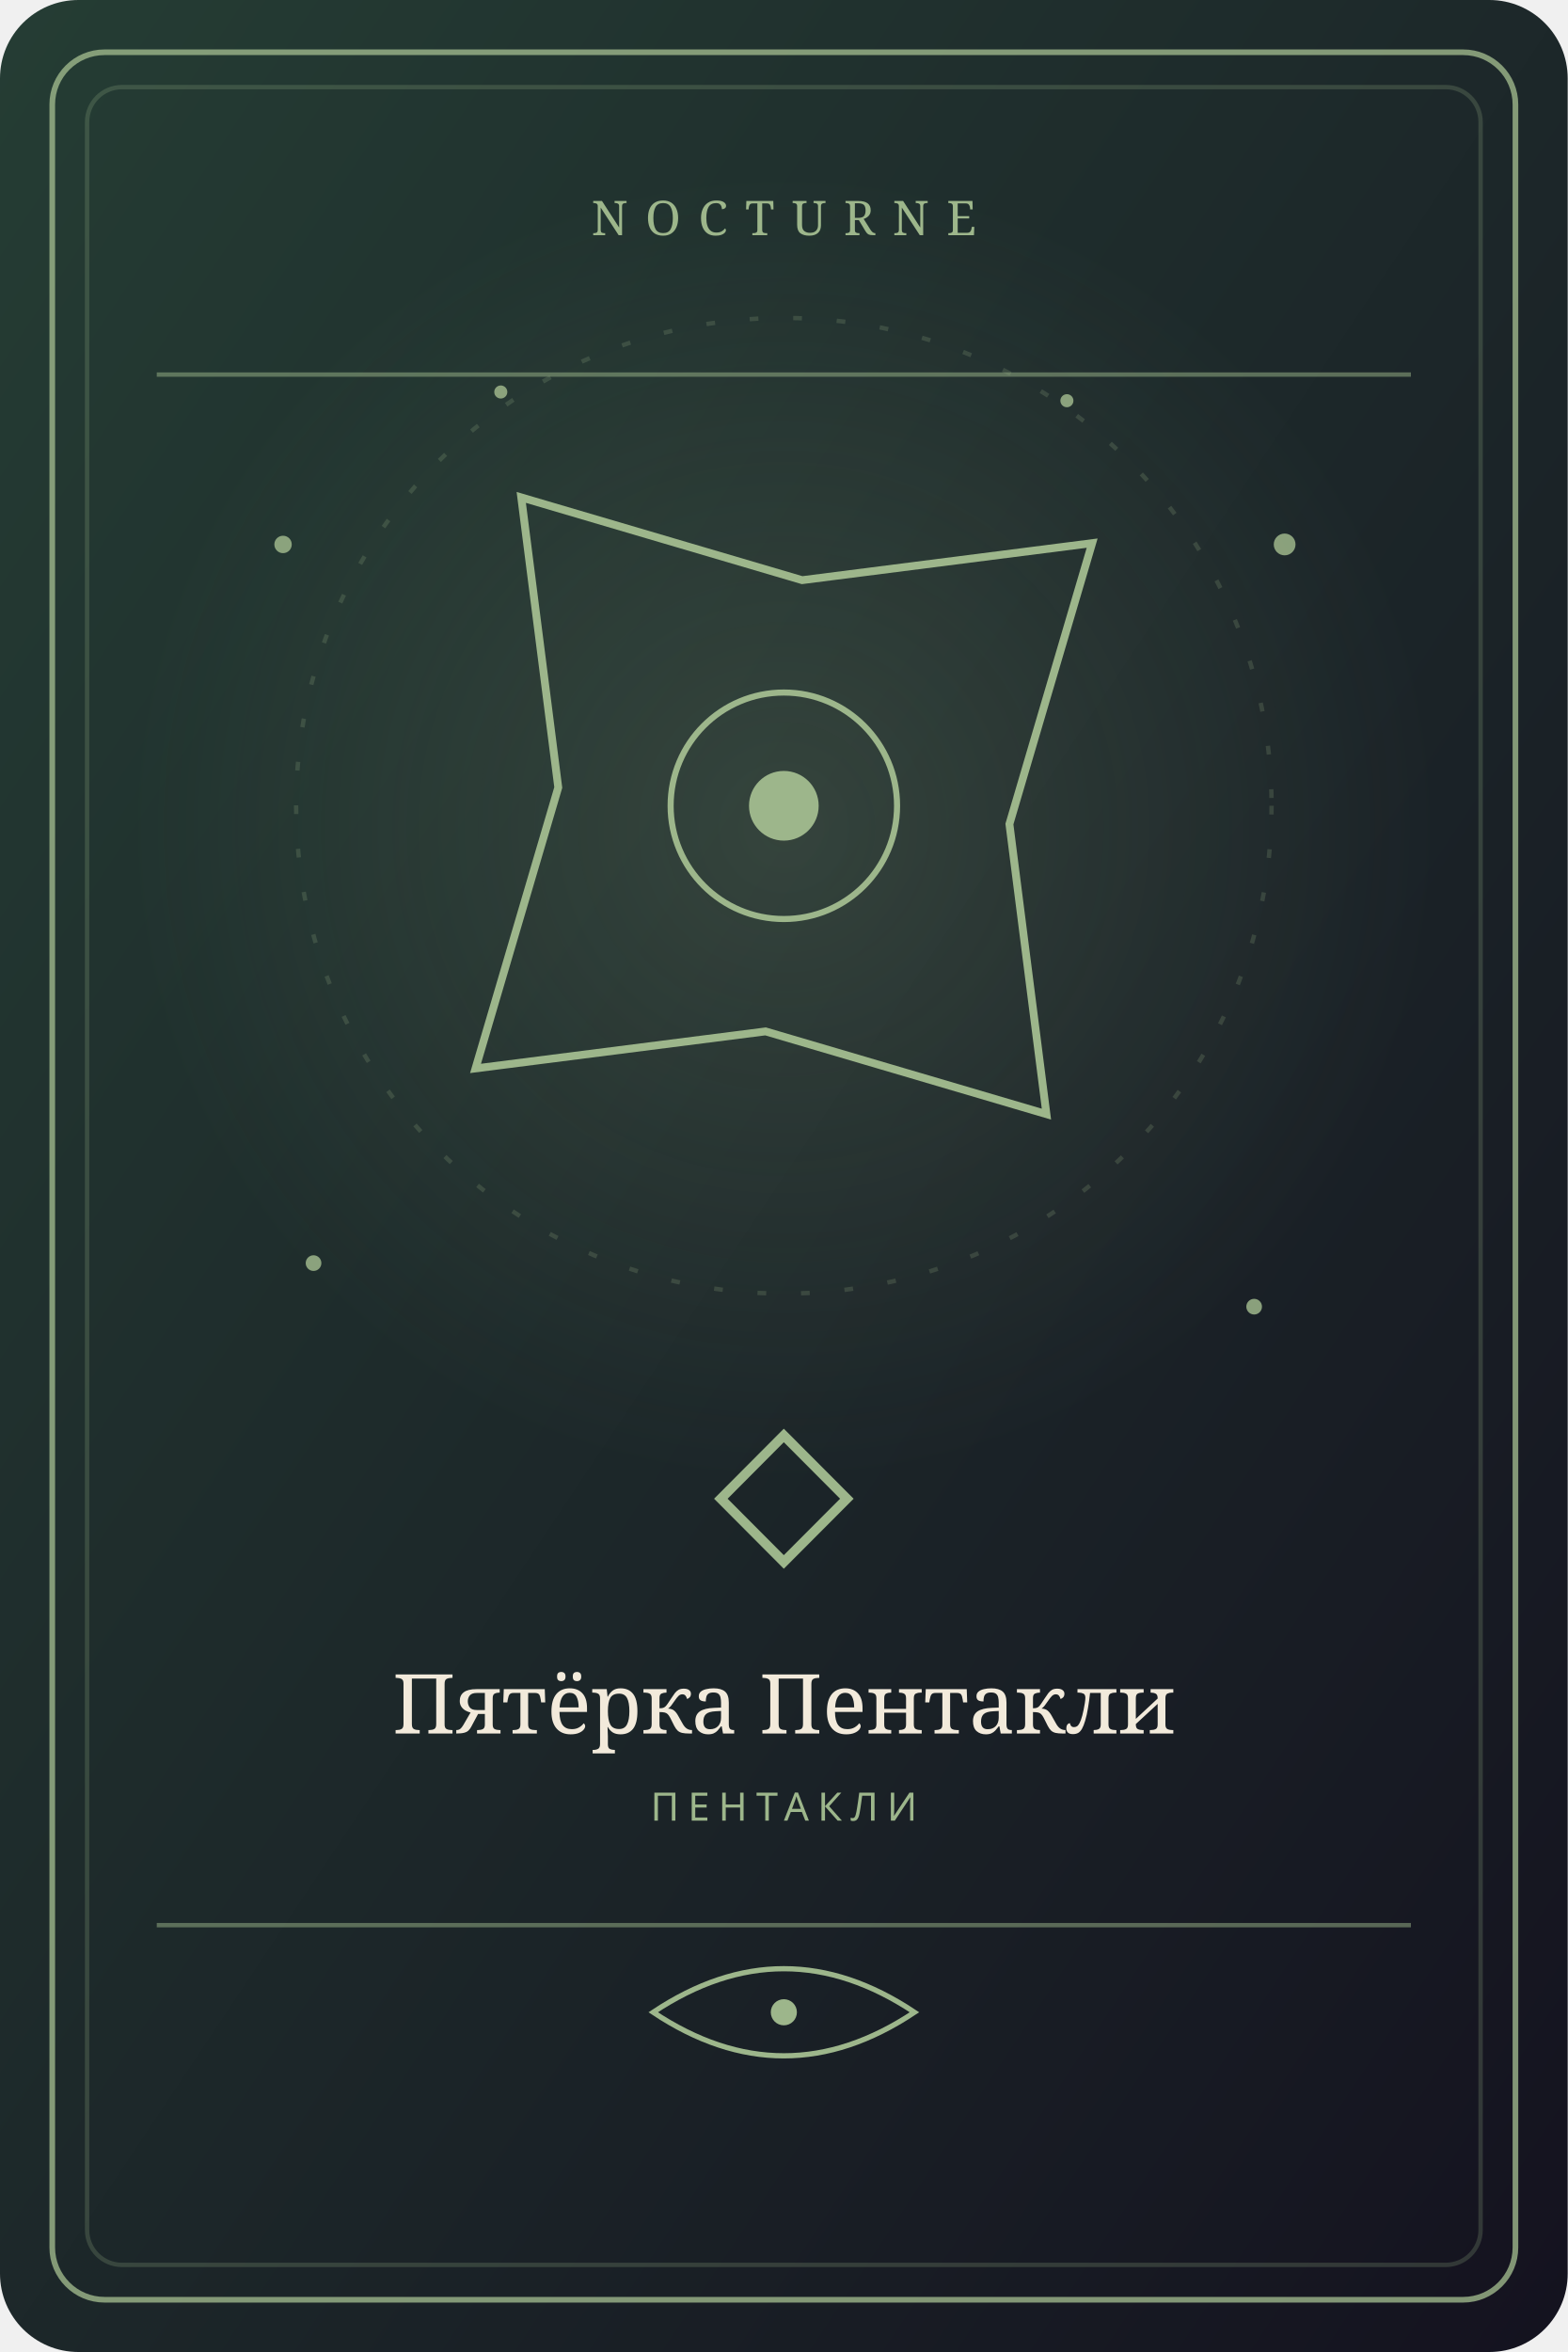
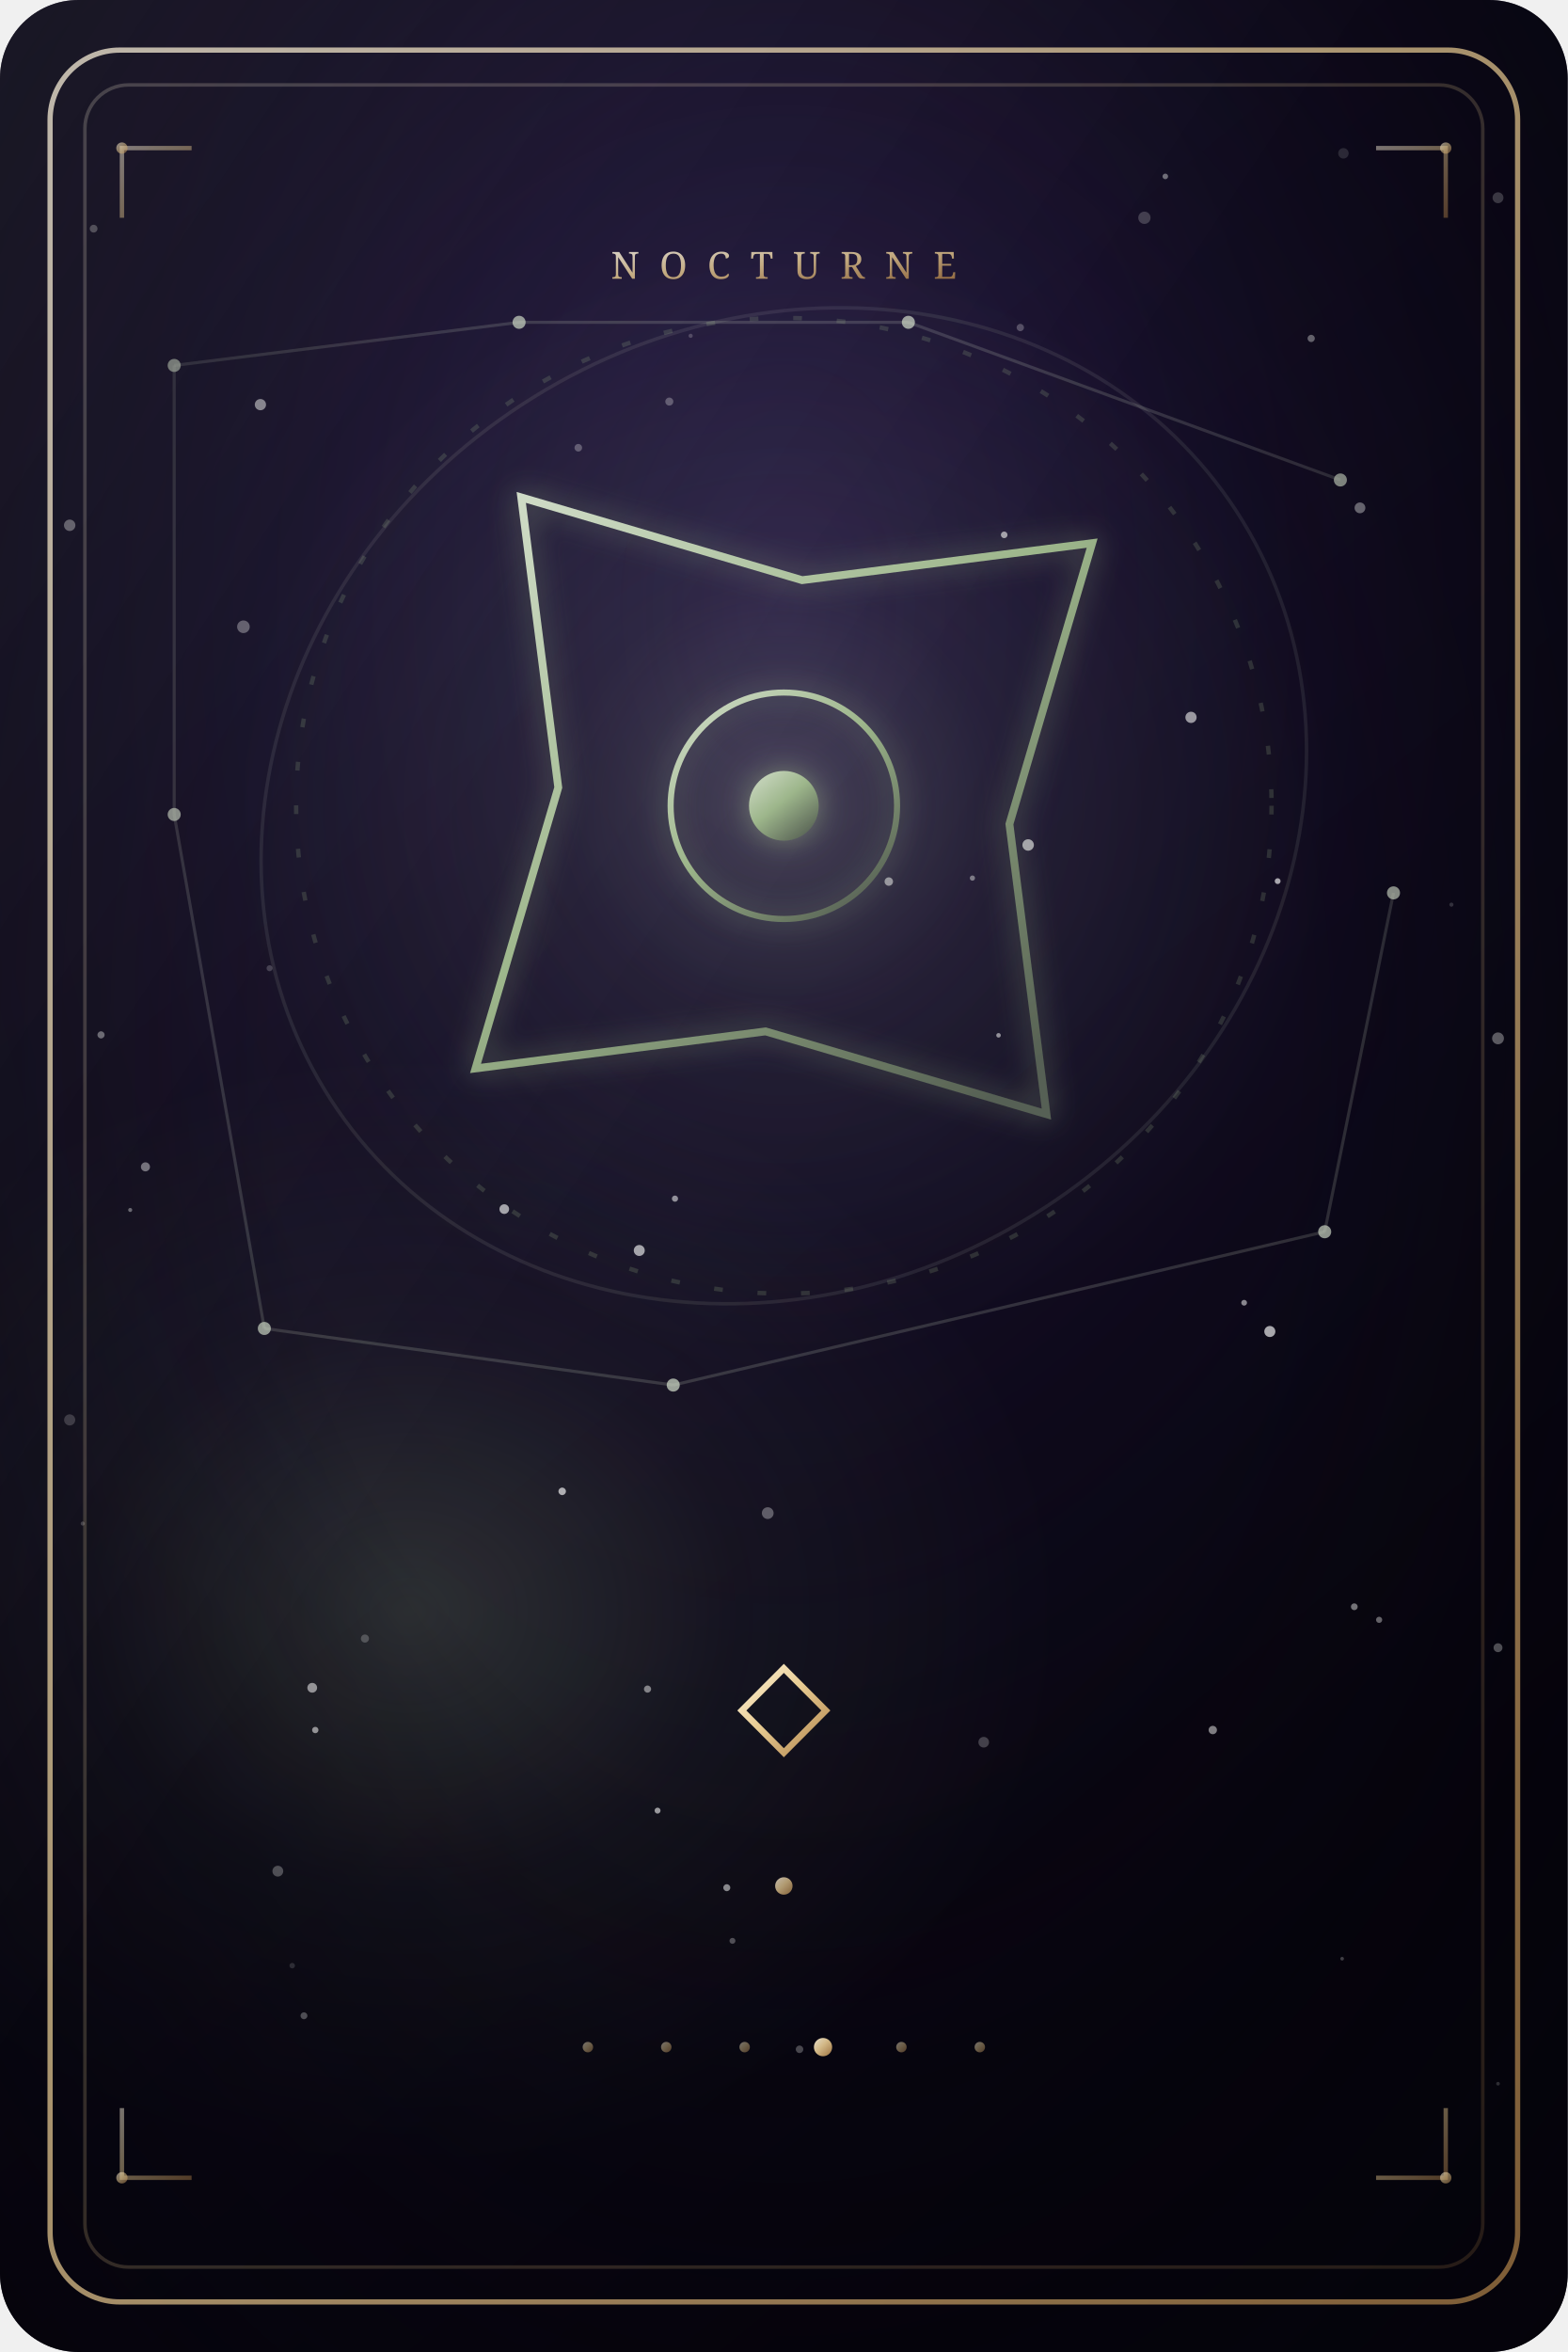
<svg xmlns="http://www.w3.org/2000/svg" viewBox="0 0 360 540" role="img" aria-label="Nocturne Tarot — Пятёрка Пентакли">
  <defs>
-     <linearGradient id="bg" x1="0" y1="0" x2="1" y2="1">
-       <stop stop-color="#253d34" />
-       <stop offset="1" stop-color="#14121f" />
+     <linearGradient id="bg" x1="0" y1="0" x2=".55" y2="1">
+       <stop offset="0" stop-color="#161029" />
+       <stop offset=".5" stop-color="#0e0a1b" />
+       <stop offset="1" stop-color="#06040d" />
    </linearGradient>
-     <radialGradient id="glow">
-       <stop stop-color="#9db68b" stop-opacity=".18" />
+     <radialGradient id="neb" cx=".5" cy=".26" r=".66">
+       <stop offset="0" stop-color="#6b4ab4" stop-opacity=".26" />
+       <stop offset=".5" stop-color="#3d2a6b" stop-opacity=".1" />
+       <stop offset="1" stop-color="#0a0814" stop-opacity="0" />
+     </radialGradient>
+     <radialGradient id="accentGlow" cx=".5" cy=".5" r=".5">
+       <stop offset="0" stop-color="#9db68b" stop-opacity=".22" />
+       <stop offset=".5" stop-color="#9db68b" stop-opacity=".06" />
      <stop offset="1" stop-color="#9db68b" stop-opacity="0" />
    </radialGradient>
+     <radialGradient id="halo" cx=".5" cy=".5" r=".5">
+       <stop offset="0" stop-color="#d3decb" stop-opacity=".22" />
+       <stop offset=".4" stop-color="#9db68b" stop-opacity=".08" />
+       <stop offset="1" stop-color="#9db68b" stop-opacity="0" />
+     </radialGradient>
+     <radialGradient id="vig" cx=".5" cy=".44" r=".76">
+       <stop offset=".42" stop-color="#04030a" stop-opacity="0" />
+       <stop offset="1" stop-color="#04030a" stop-opacity=".8" />
+     </radialGradient>
+     <linearGradient id="gold" x1="0" y1="0" x2="1" y2="1">
+       <stop offset="0" stop-color="#fff6df" />
+       <stop offset=".45" stop-color="#e8cc93" />
+       <stop offset="1" stop-color="#ad7f47" />
+     </linearGradient>
+     <linearGradient id="sig" x1="0" y1="0" x2=".8" y2="1">
+       <stop offset="0" stop-color="#d3decb" />
+       <stop offset=".5" stop-color="#9db68b" />
+       <stop offset="1" stop-color="#576154" />
+     </linearGradient>
+     <linearGradient id="sheen" x1="0" y1="0" x2="1" y2="1">
+       <stop offset="0" stop-color="#ffffff" stop-opacity=".06" />
+       <stop offset=".45" stop-color="#ffffff" stop-opacity="0" />
+     </linearGradient>
+     <filter id="glow" x="-40%" y="-40%" width="180%" height="180%">
+       <feDropShadow dx="0" dy="0" stdDeviation="3.2" flood-color="#9db68b" flood-opacity=".55" />
+     </filter>
  </defs>
  <rect width="360" height="540" rx="18" fill="url(#bg)" />
-   <rect x="12" y="12" width="336" height="516" rx="12" fill="none" stroke="#9db68b" stroke-opacity=".8" stroke-width="1.3" />
-   <rect x="20" y="20" width="320" height="500" rx="8" fill="none" stroke="#9db68b" stroke-opacity=".22" />
-   <circle cx="180" cy="190" r="150" fill="url(#glow)" />
-   <path d="M36 86 H324 M36 442 H324" stroke="#9db68b" stroke-opacity=".5" />
+   <rect width="360" height="540" rx="18" fill="url(#neb)" />
+   <ellipse cx="94" cy="370" rx="150" ry="128" fill="url(#accentGlow)" />
+   <g>
+     <circle cx="183.6" cy="470.5" r="0.86" fill="#fff" opacity="0.33" />
+     <circle cx="230.6" cy="122.8" r="0.76" fill="#fff" opacity="0.60" />
+     <circle cx="83.8" cy="376.2" r="0.93" fill="#fff" opacity="0.24" />
+     <circle cx="273.5" cy="164.7" r="1.29" fill="#fff" opacity="0.57" />
+     <circle cx="308.5" cy="35.2" r="1.20" fill="#fff" opacity="0.20" />
+     <circle cx="71.7" cy="387.5" r="1.12" fill="#fff" opacity="0.63" />
+     <circle cx="312.3" cy="116.6" r="1.24" fill="#fff" opacity="0.45" />
+     <circle cx="234.3" cy="75.2" r="0.84" fill="#fff" opacity="0.26" />
+     <circle cx="16.0" cy="120.6" r="1.31" fill="#fff" opacity="0.50" />
+     <circle cx="72.4" cy="397.2" r="0.73" fill="#fff" opacity="0.65" />
+     <circle cx="204.1" cy="202.4" r="0.97" fill="#fff" opacity="0.53" />
+     <circle cx="23.2" cy="237.6" r="0.82" fill="#fff" opacity="0.47" />
+     <circle cx="176.3" cy="347.4" r="1.35" fill="#fff" opacity="0.32" />
+     <circle cx="21.5" cy="52.5" r="0.89" fill="#fff" opacity="0.44" />
+     <circle cx="262.8" cy="50.0" r="1.41" fill="#fff" opacity="0.24" />
+     <circle cx="229.3" cy="237.7" r="0.52" fill="#fff" opacity="0.54" />
+     <circle cx="301.1" cy="77.7" r="0.83" fill="#fff" opacity="0.46" />
+     <circle cx="311.0" cy="368.9" r="0.78" fill="#fff" opacity="0.55" />
+     <circle cx="151.0" cy="415.7" r="0.68" fill="#fff" opacity="0.59" />
+     <circle cx="19.0" cy="349.8" r="0.47" fill="#fff" opacity="0.30" />
+     <circle cx="146.8" cy="287.1" r="1.26" fill="#fff" opacity="0.61" />
+     <circle cx="344.0" cy="478.4" r="0.42" fill="#fff" opacity="0.38" />
+     <circle cx="285.7" cy="299.1" r="0.66" fill="#fff" opacity="0.51" />
+     <circle cx="29.9" cy="277.8" r="0.46" fill="#fff" opacity="0.45" />
+     <circle cx="153.7" cy="92.2" r="0.92" fill="#fff" opacity="0.28" />
+     <circle cx="344.0" cy="45.4" r="1.25" fill="#fff" opacity="0.37" />
+     <circle cx="293.4" cy="202.3" r="0.67" fill="#fff" opacity="0.64" />
+     <circle cx="63.8" cy="429.6" r="1.24" fill="#fff" opacity="0.38" />
+     <circle cx="59.8" cy="92.9" r="1.29" fill="#fff" opacity="0.59" />
+     <circle cx="132.8" cy="102.8" r="0.87" fill="#fff" opacity="0.28" />
+     <circle cx="158.6" cy="77.1" r="0.48" fill="#fff" opacity="0.20" />
+     <circle cx="33.4" cy="267.9" r="1.04" fill="#fff" opacity="0.49" />
+     <circle cx="168.2" cy="445.6" r="0.68" fill="#fff" opacity="0.32" />
+     <circle cx="115.8" cy="277.6" r="1.11" fill="#fff" opacity="0.61" />
+     <circle cx="333.3" cy="207.7" r="0.47" fill="#fff" opacity="0.20" />
+     <circle cx="69.8" cy="462.8" r="0.79" fill="#fff" opacity="0.43" />
+     <circle cx="225.9" cy="400.0" r="1.22" fill="#fff" opacity="0.23" />
+     <circle cx="236.1" cy="194.0" r="1.32" fill="#fff" opacity="0.61" />
+     <circle cx="291.6" cy="305.7" r="1.27" fill="#fff" opacity="0.66" />
+     <circle cx="129.1" cy="342.4" r="0.86" fill="#fff" opacity="0.64" />
+     <circle cx="155.0" cy="275.2" r="0.71" fill="#fff" opacity="0.53" />
+     <circle cx="267.6" cy="40.5" r="0.64" fill="#fff" opacity="0.50" />
+     <circle cx="55.9" cy="143.9" r="1.45" fill="#fff" opacity="0.37" />
+     <circle cx="223.3" cy="201.6" r="0.60" fill="#fff" opacity="0.42" />
+     <circle cx="61.9" cy="222.3" r="0.69" fill="#fff" opacity="0.20" />
+     <circle cx="278.5" cy="397.2" r="0.96" fill="#fff" opacity="0.56" />
+     <circle cx="148.7" cy="387.8" r="0.82" fill="#fff" opacity="0.46" />
+     <circle cx="308.2" cy="449.7" r="0.42" fill="#fff" opacity="0.37" />
+     <circle cx="344.0" cy="378.3" r="1.02" fill="#fff" opacity="0.46" />
+     <circle cx="16.0" cy="326.0" r="1.28" fill="#fff" opacity="0.26" />
+     <circle cx="166.9" cy="433.4" r="0.80" fill="#fff" opacity="0.55" />
+     <circle cx="344.0" cy="238.4" r="1.36" fill="#fff" opacity="0.44" />
+     <circle cx="67.1" cy="451.3" r="0.63" fill="#fff" opacity="0.21" />
+     <circle cx="316.7" cy="371.9" r="0.71" fill="#fff" opacity="0.49" />
+   </g>
+   <g>
+     <circle cx="320.0" cy="205.0" r="1.5" fill="#d3decb" opacity=".7" />
+     <circle cx="304.2" cy="282.8" r="1.5" fill="#d3decb" opacity=".7" />
+     <circle cx="154.6" cy="318.0" r="1.5" fill="#d3decb" opacity=".7" />
+     <circle cx="60.7" cy="305.0" r="1.5" fill="#d3decb" opacity=".7" />
+     <circle cx="40.0" cy="187.0" r="1.5" fill="#d3decb" opacity=".7" />
+     <circle cx="40.0" cy="83.9" r="1.5" fill="#d3decb" opacity=".7" />
+     <circle cx="119.2" cy="74.0" r="1.5" fill="#d3decb" opacity=".7" />
+     <circle cx="208.6" cy="74.0" r="1.5" fill="#d3decb" opacity=".7" />
+     <circle cx="307.8" cy="110.2" r="1.5" fill="#d3decb" opacity=".7" />
+     <line x1="320.0" y1="205.0" x2="304.2" y2="282.8" stroke="#d3decb" stroke-opacity=".18" stroke-width=".7" />
+     <line x1="304.2" y1="282.8" x2="154.6" y2="318.0" stroke="#d3decb" stroke-opacity=".18" stroke-width=".7" />
+     <line x1="154.6" y1="318.0" x2="60.7" y2="305.0" stroke="#d3decb" stroke-opacity=".18" stroke-width=".7" />
+     <line x1="60.7" y1="305.0" x2="40.0" y2="187.0" stroke="#d3decb" stroke-opacity=".18" stroke-width=".7" />
+     <line x1="40.0" y1="187.0" x2="40.0" y2="83.9" stroke="#d3decb" stroke-opacity=".18" stroke-width=".7" />
+     <line x1="40.0" y1="83.9" x2="119.2" y2="74.0" stroke="#d3decb" stroke-opacity=".18" stroke-width=".7" />
+     <line x1="119.2" y1="74.0" x2="208.6" y2="74.0" stroke="#d3decb" stroke-opacity=".18" stroke-width=".7" />
+     <line x1="208.6" y1="74.0" x2="307.8" y2="110.2" stroke="#d3decb" stroke-opacity=".18" stroke-width=".7" />
+   </g>
+   <ellipse cx="180" cy="185" rx="124" ry="110" transform="rotate(-33 180 185)" fill="none" stroke="#d3decb" stroke-opacity=".1" stroke-width=".8" />
+   <rect width="360" height="540" rx="18" fill="url(#vig)" />
+   <rect width="360" height="540" rx="18" fill="url(#sheen)" />
+   <circle cx="180" cy="185" r="126" fill="url(#halo)" />
+   <rect x="11.5" y="11.5" width="337" height="517" rx="16" fill="none" stroke="url(#gold)" stroke-opacity=".72" stroke-width="1.2" />
+   <rect x="19.5" y="19.5" width="321" height="501" rx="10" fill="none" stroke="url(#gold)" stroke-opacity=".2" stroke-width=".8" />
+   <g stroke="url(#gold)" stroke-opacity=".45" stroke-width="1" fill="none">
+     <path d="M28 50 V34 H44" />
+     <path d="M332 50 V34 H316" />
+     <path d="M28 484 V500 H44" />
+     <path d="M332 484 V500 H316" />
+   </g>
+   <g fill="url(#gold)" opacity=".55">
+     <circle cx="28" cy="34" r="1.3" />
+     <circle cx="332" cy="34" r="1.3" />
+     <circle cx="28" cy="500" r="1.3" />
+     <circle cx="332" cy="500" r="1.3" />
+   </g>
+   <path d="M58 60 H114 M246 60 H302" stroke="url(#gold)" stroke-opacity=".34" stroke-width=".9" />
+   <text x="180" y="64" text-anchor="middle" fill="url(#gold)" fill-opacity=".82" font-family="Georgia,serif" font-size="8.6" letter-spacing="4.6">NOCTURNE</text>
  <circle cx="180" cy="185" r="112" fill="none" stroke="#9db68b" stroke-opacity=".2" stroke-dasharray="2 8" />
-   <polygon points="231.8,189.2 240.3,255.8 175.8,236.8 109.2,245.3 128.2,180.8 119.7,114.2 184.2,133.2 250.8,124.7" fill="none" stroke="#9db68b" stroke-width="1.8" />
-   <circle cx="180" cy="185" r="26.0" fill="none" stroke="#9db68b" stroke-width="1.4" />
-   <circle cx="180" cy="185" r="8" fill="#9db68b" />
-   <g fill="#9db68b" opacity=".85">
-     <circle cx="65" cy="125" r="2" />
-     <circle cx="295" cy="125" r="2.5" />
-     <circle cx="72" cy="290" r="1.8" />
-     <circle cx="288" cy="300" r="1.8" />
-     <circle cx="115" cy="90" r="1.5" />
-     <circle cx="245" cy="92" r="1.5" />
+   <g filter="url(#glow)">
+     <polygon points="231.8,189.2 240.3,255.8 175.8,236.8 109.2,245.3 128.2,180.8 119.7,114.2 184.2,133.2 250.8,124.7" fill="none" stroke="url(#sig)" stroke-width="1.8" />
+     <circle cx="180" cy="185" r="26.0" fill="none" stroke="url(#sig)" stroke-width="1.4" />
+     <circle cx="180" cy="185" r="8" fill="url(#sig)" />
  </g>
-   <text x="180" y="54" text-anchor="middle" fill="#9db68b" font-family="Georgia,serif" font-size="11" letter-spacing="4">NOCTURNE</text>
-   <text x="180" y="355" text-anchor="middle" fill="#9db68b" font-family="Georgia,serif" font-size="42">◇</text>
-   <text x="180" y="398" text-anchor="middle" fill="#f2eadb" font-family="Georgia,serif" font-size="19">Пятёрка Пентакли</text>
-   <text x="180" y="418" text-anchor="middle" fill="#9db68b" font-family="sans-serif" font-size="9" letter-spacing="2">ПЕНТАКЛИ</text>
-   <path d="M150 462 Q180 442 210 462 Q180 482 150 462Z" fill="none" stroke="#9db68b" stroke-width="1.2" />
-   <circle cx="180" cy="462" r="3" fill="#9db68b" />
+   <text x="180" y="400" text-anchor="middle" fill="url(#gold)" font-family="Georgia,serif" font-size="28">◇</text>
+   <path d="M112 433 H166 M194 433 H248" stroke="url(#gold)" stroke-opacity=".3" stroke-width=".9" />
+   <circle cx="180" cy="433" r="2" fill="url(#gold)" opacity=".75" />
+   <g>
+     <circle cx="135" cy="470" r="1.2" fill="url(#gold)" opacity="0.45" />
+     <circle cx="153" cy="470" r="1.2" fill="url(#gold)" opacity="0.45" />
+     <circle cx="171" cy="470" r="1.2" fill="url(#gold)" opacity="0.45" />
+     <circle cx="189" cy="470" r="2.1" fill="url(#gold)" opacity="0.9" />
+     <circle cx="207" cy="470" r="1.2" fill="url(#gold)" opacity="0.45" />
+     <circle cx="225" cy="470" r="1.2" fill="url(#gold)" opacity="0.45" />
+   </g>
</svg>
